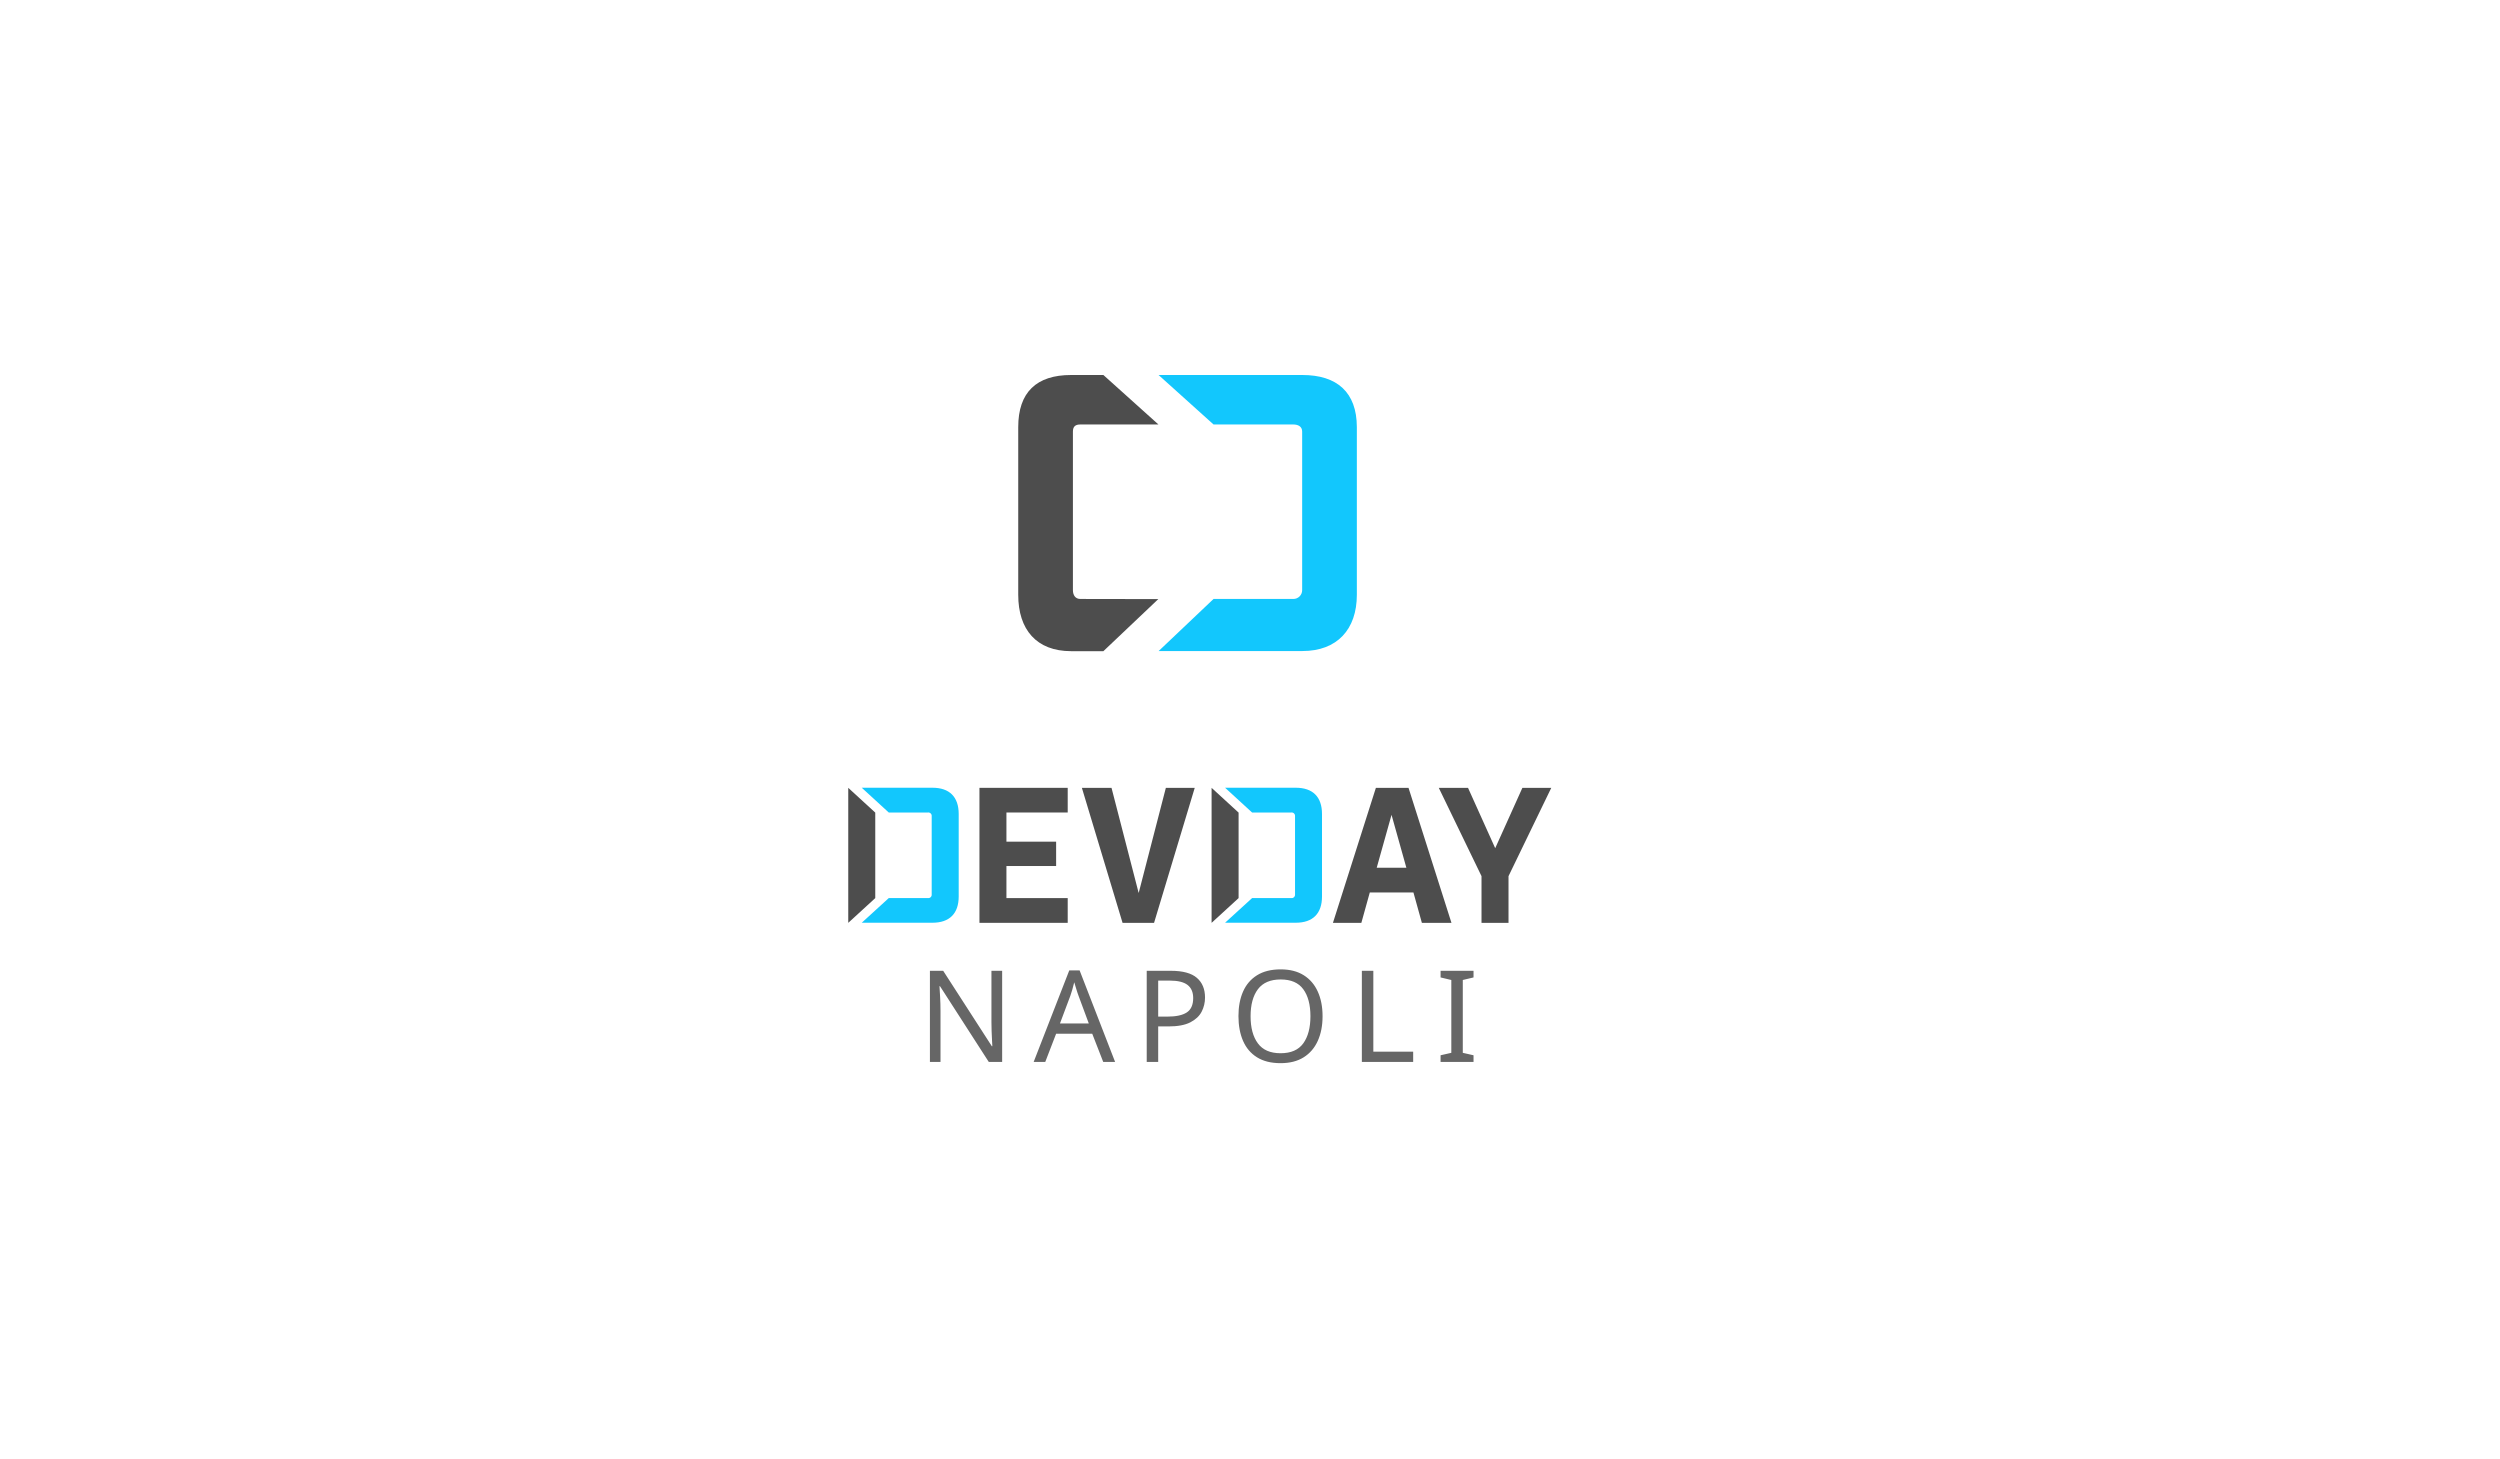
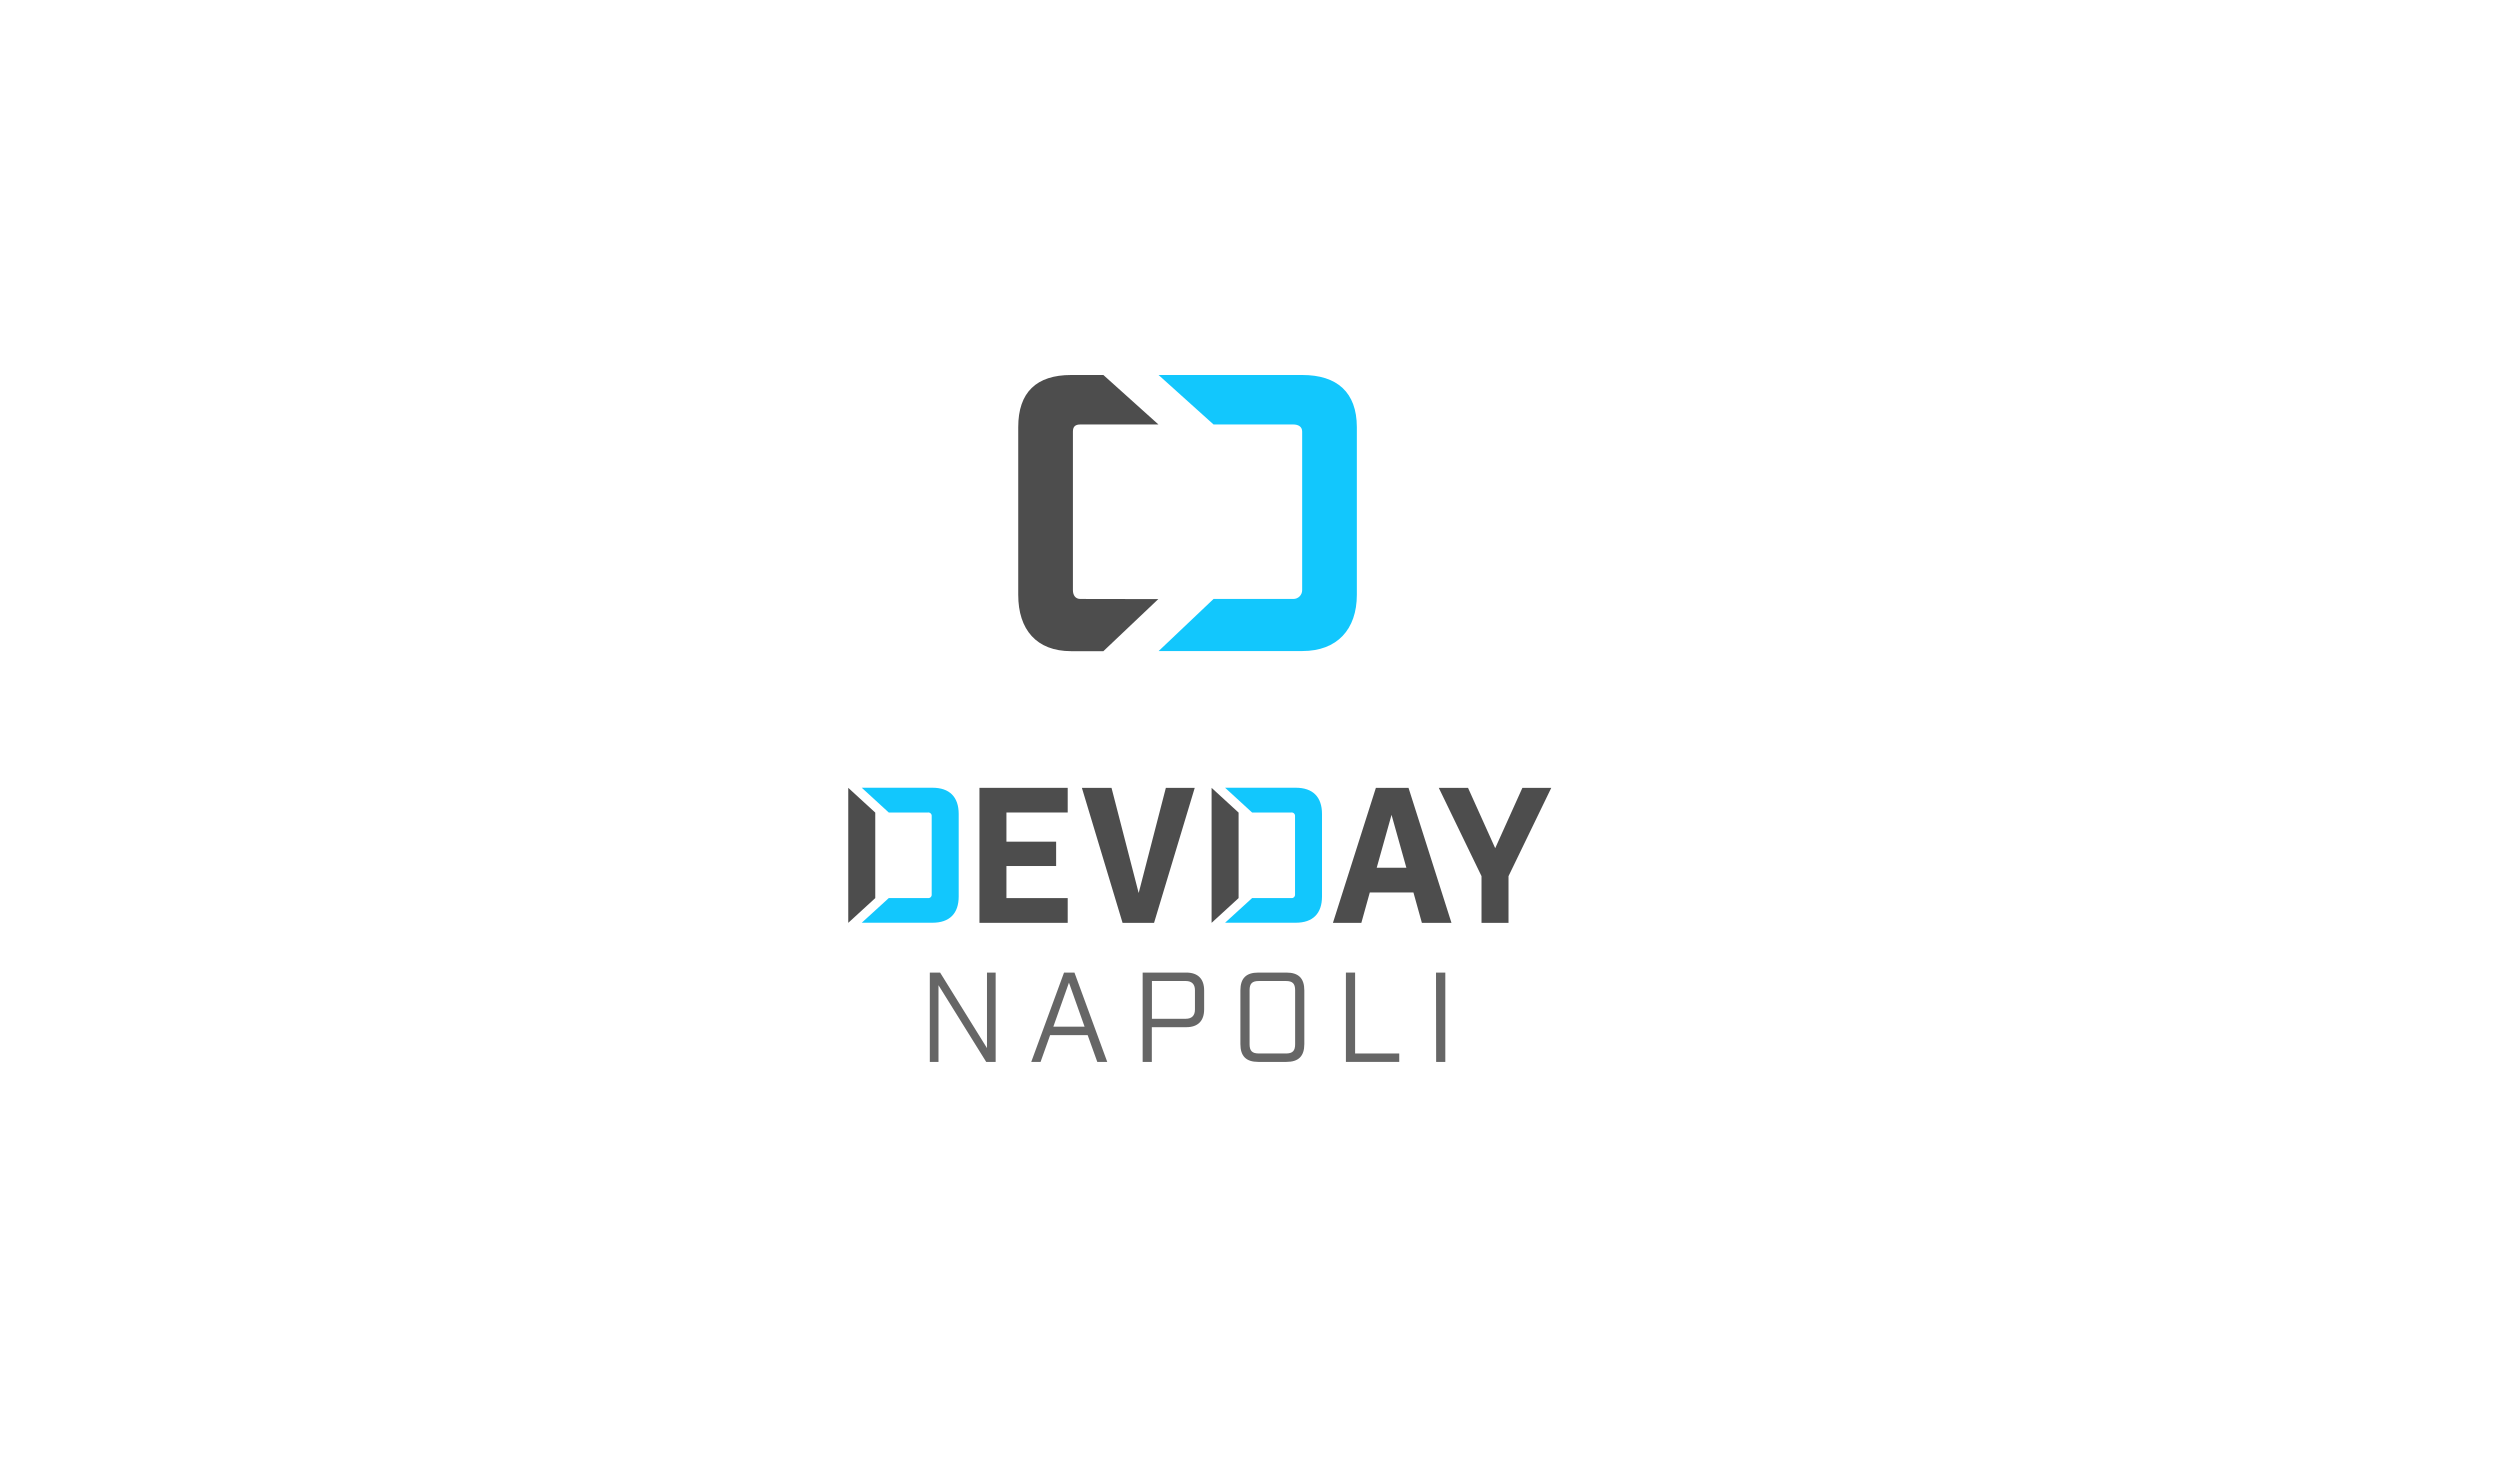
<svg xmlns="http://www.w3.org/2000/svg" id="Design" viewBox="0 0 960 560">
  <defs>
-     <style>.cls-1{font-size:49px;fill:#666;font-family:Industry-Book, Industry;letter-spacing:0.15em;}.cls-2{fill:#12c7fd;}.cls-3{fill:#4d4d4d;}</style>
+     <style>.cls-1{fill:#666;}.cls-2{fill:#12c7fd;}.cls-3{fill:#4d4d4d;}</style>
  </defs>
-   <text class="cls-1" transform="translate(352.34 407.77)">NAPOLI</text>
+   <path class="cls-1" d="M357.05,373.47H361l18,29v-29h3.33v34.3H378.7l-18.32-29.45v29.45h-3.33Z" />
+   <path class="cls-1" d="M417.66,397.48H403.25l-3.67,10.29H396l12.59-34.3h4l12.59,34.3h-3.82Zm-1.18-3.23-6-16.91-6,16.91Z" />
+   <path class="cls-1" d="M438.78,373.47h16.75c4.46,0,6.86,2.4,6.86,6.86v7.25c0,4.46-2.4,6.86-6.86,6.86H442.3v13.33h-3.52Zm16.56,17.74c2.3,0,3.52-1.23,3.52-3.53v-7.45c0-2.3-1.22-3.52-3.52-3.52h-13v14.5Z" />
+   <path class="cls-1" d="M476.31,400.91V380.33c0-4.65,2.2-6.86,6.86-6.86H494c4.65,0,6.86,2.21,6.86,6.86v20.58c0,4.65-2.21,6.86-6.86,6.86H483.17C478.51,407.77,476.31,405.56,476.31,400.91Zm17.49,3.63c2.55,0,3.53-1,3.53-3.53V380.23c0-2.54-1-3.52-3.53-3.52H483.37c-2.55,0-3.53,1-3.53,3.52V401c0,2.55,1,3.53,3.53,3.53Z" />
+   <path class="cls-1" d="M516.83,373.47h3.53v31.07h16.95v3.23H516.83Z" />
+   <path class="cls-1" d="M551.43,373.47H555v34.3h-3.52Z" />
  <path class="cls-2" d="M341.28,344.87h15.05a1.3,1.3,0,0,0,1.44-1.44v-30a1.29,1.29,0,0,0-1.44-1.43H341.28l-10.37-9.51h27.15c6.55,0,10.08,3.53,10.08,10.08v31.68c0,6.55-3.53,10.08-10.08,10.08H330.91Z" />
  <path class="cls-3" d="M410,302.53V312H386.47V323.2h19.08v9.35H386.47v12.32H410v9.5H376.11V302.53Z" />
  <path class="cls-3" d="M443.16,354.37h-12.1l-15.62-51.84h11.38l10.43,40.39,10.44-40.39h11.09Z" />
  <path class="cls-3" d="M526,342.71l-3.24,11.66H511.85l16.49-51.84h12.53l16.49,51.84H546l-3.24-11.66Zm8.35-29.81-5.69,20.3h11.38Z" />
  <path class="cls-3" d="M568.9,354.37V336.44l-16.41-33.91h11.23l10.44,23.18,10.44-23.18h11.09l-16.42,33.91v17.93Z" />
  <polygon class="cls-3" points="325.73 354.37 325.73 302.53 336.1 312.04 336.1 344.87 325.73 354.37" />
  <path class="cls-2" d="M480.8,344.87h15.05a1.3,1.3,0,0,0,1.44-1.44v-30a1.29,1.29,0,0,0-1.44-1.43H480.8l-10.37-9.51h27.14c6.56,0,10.08,3.53,10.08,10.08v31.68c0,6.55-3.52,10.08-10.08,10.08H470.43Z" />
  <path class="cls-3" d="M414.84,230c-1.91,0-2.84-1.47-2.84-3.38V165.71c0-1.91.93-2.71,2.84-2.71h30L423.7,144H411.32C398,144,391,150.62,391,164v64.43c0,13.33,7,21.62,20.32,21.62H423.7l21.09-20Z" />
  <path class="cls-2" d="M500.09,144h-55.2L466,163h30.61c1.9,0,3.42.8,3.42,2.71v60.91a3.37,3.37,0,0,1-3.42,3.38H466l-21.08,20h55.2c13.33,0,20.91-8.29,20.91-21.62V164C521,150.62,513.42,144,500.09,144Z" />
  <polygon class="cls-3" points="465.25 354.37 465.25 302.53 475.62 312.04 475.62 344.87 465.25 354.37" />
</svg>
